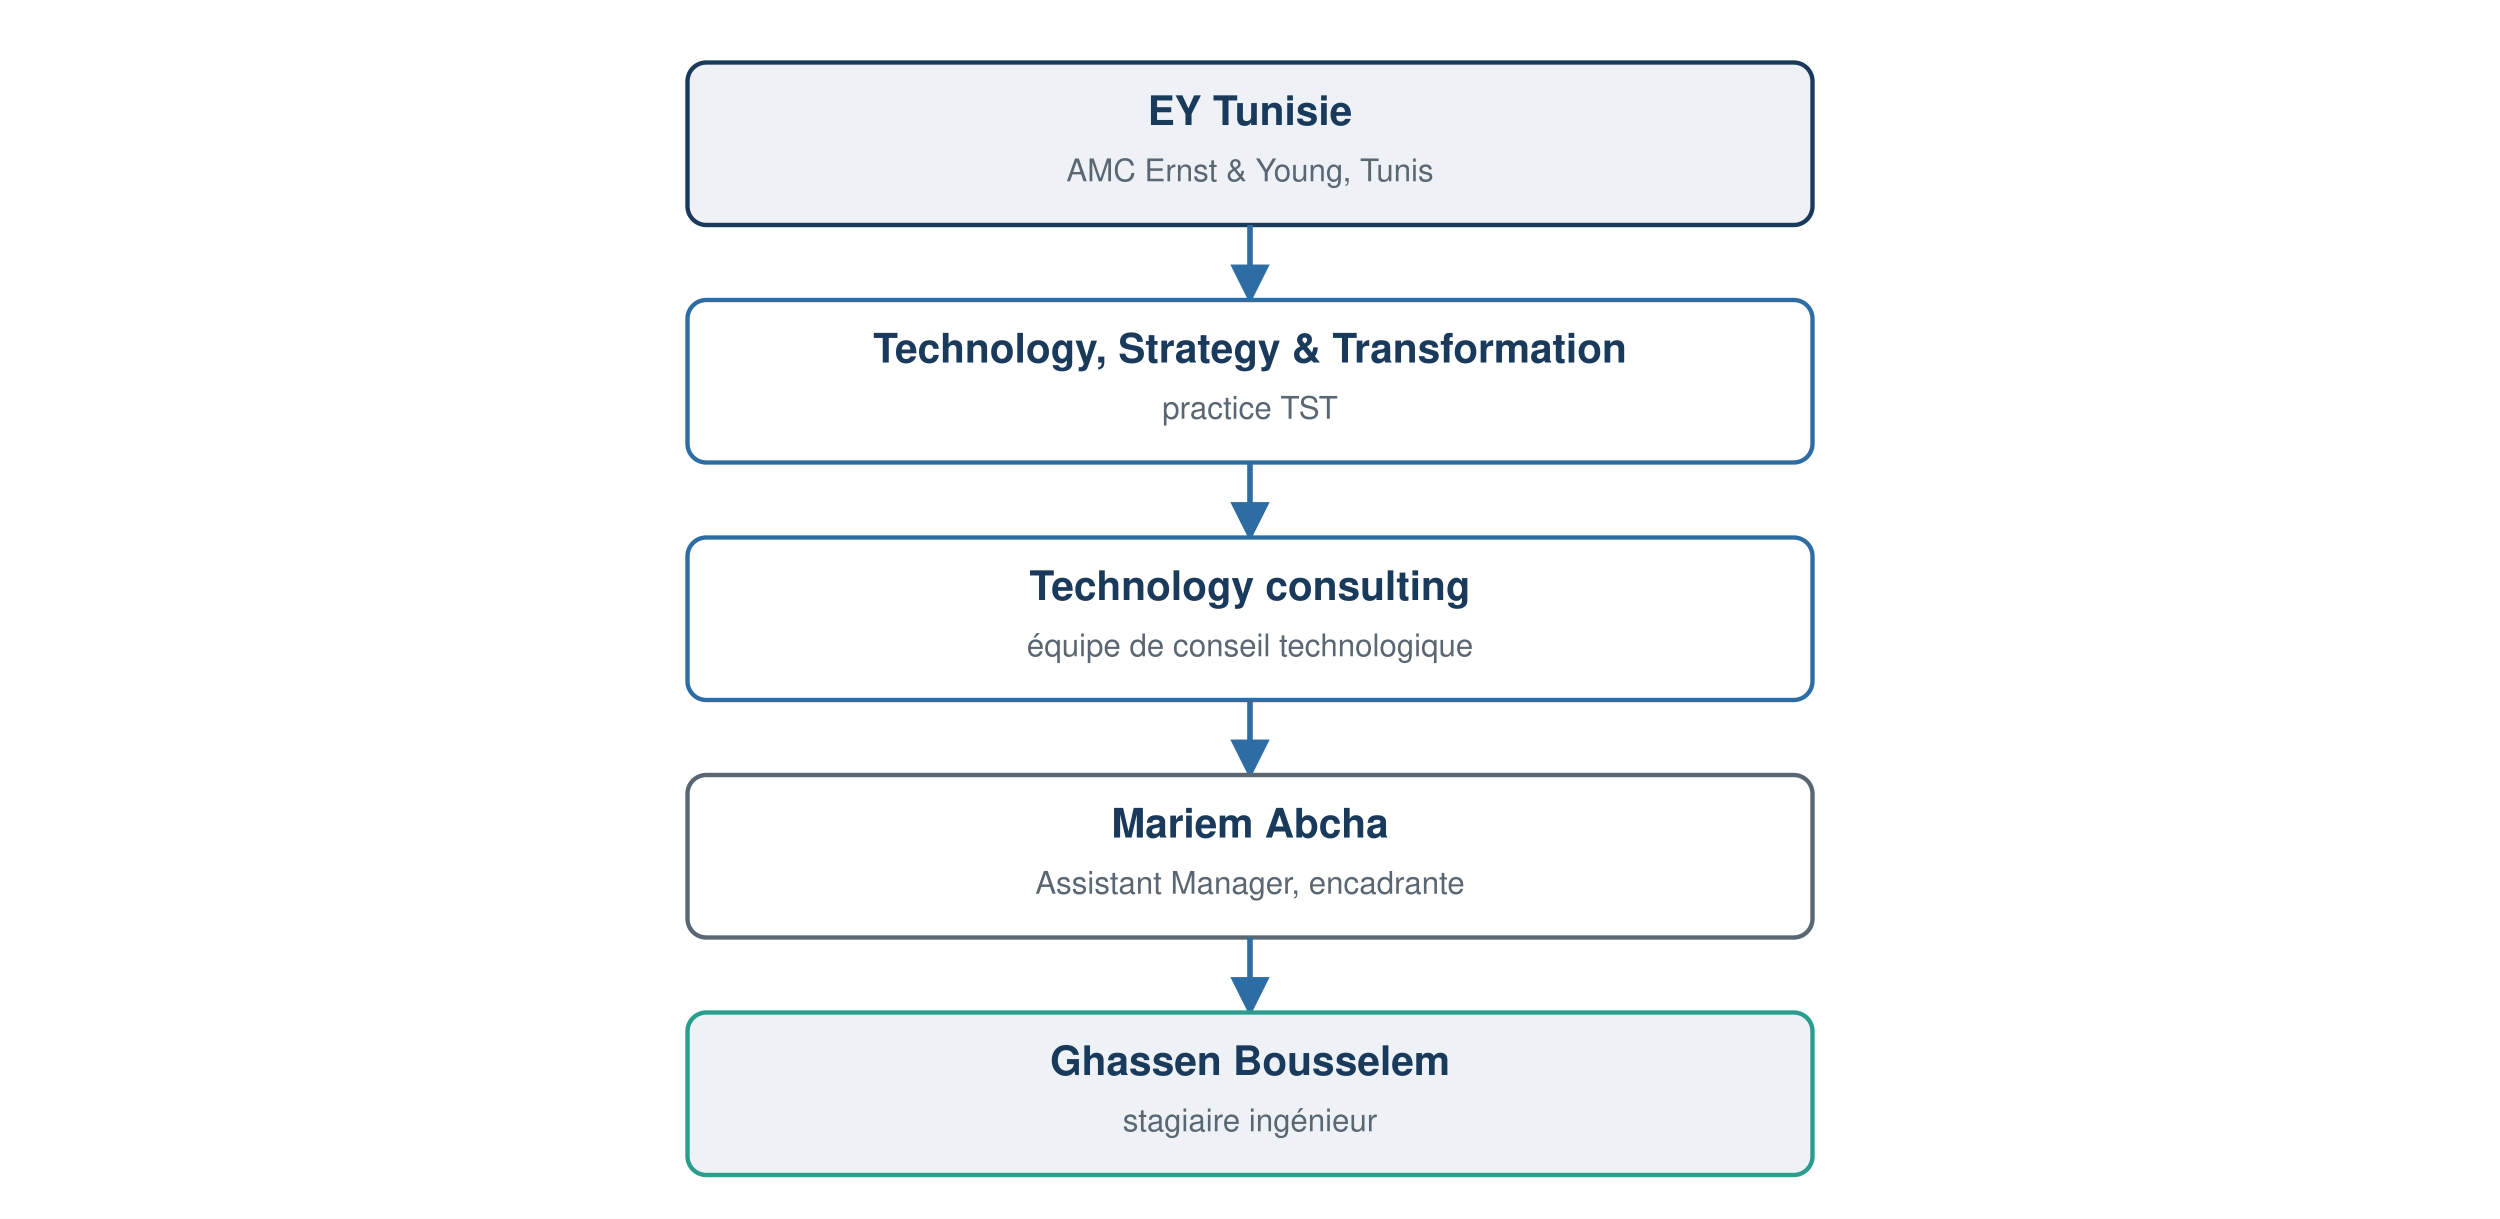
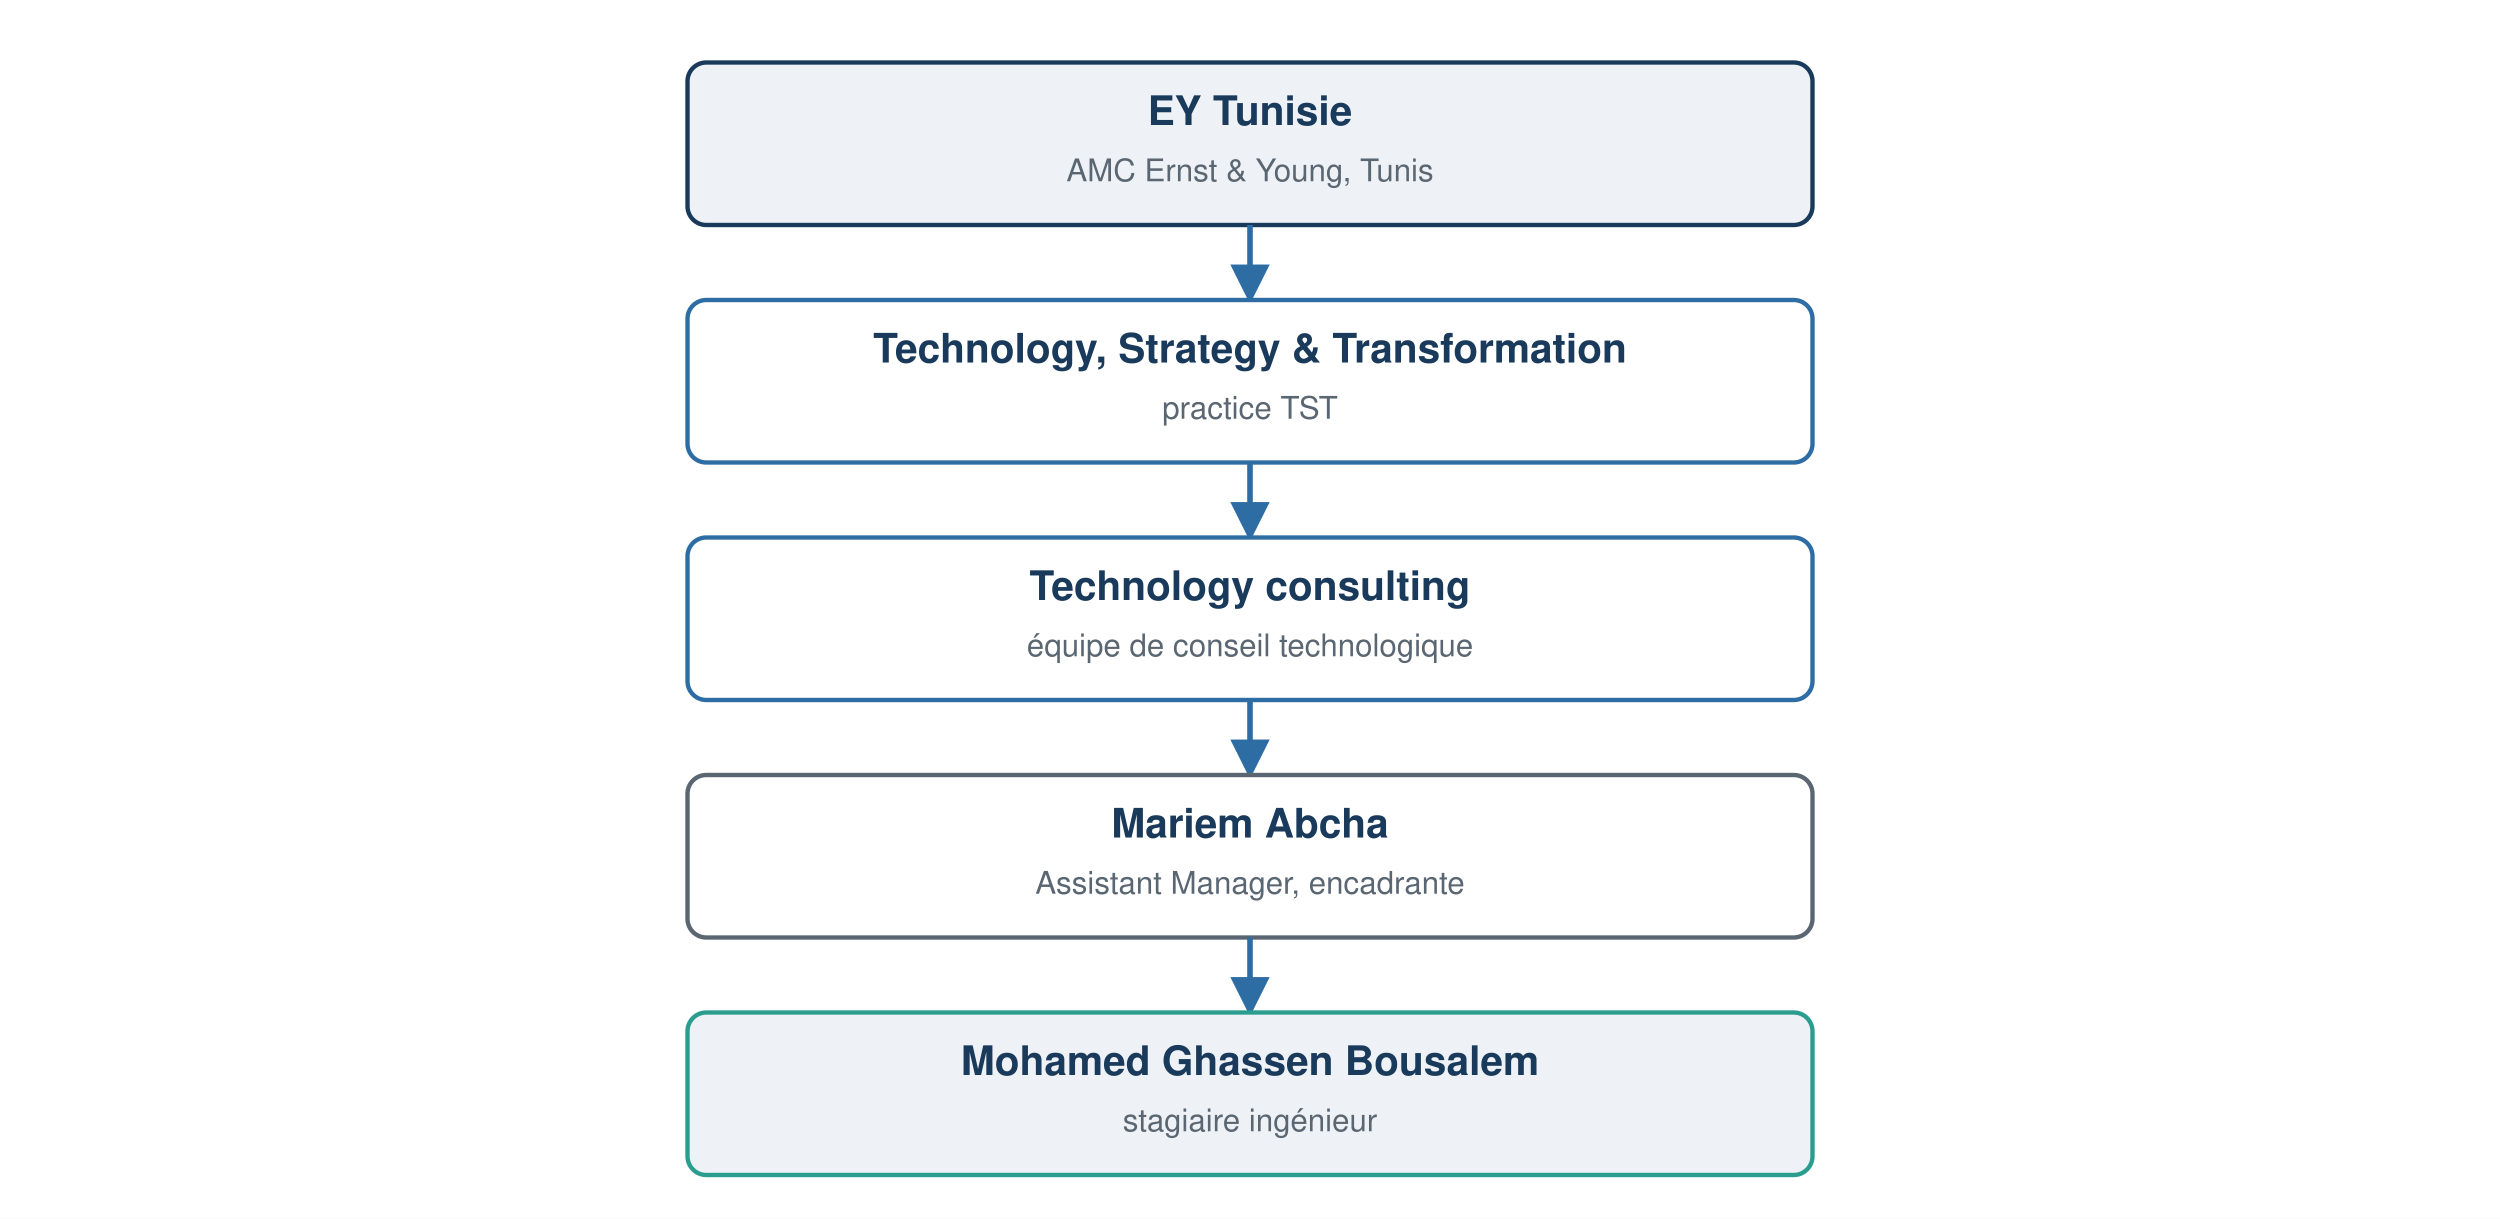
<svg xmlns="http://www.w3.org/2000/svg" width="800" height="390" viewBox="0 0 800 390" font-family="Helvetica, Arial, sans-serif">
  <rect width="800" height="390" fill="white" />
  <defs>
    <marker id="a" viewBox="0 0 10 10" refX="9" refY="5" markerWidth="7" markerHeight="7" orient="auto-start-reverse">
      <path d="M 0 0 L 10 5 L 0 10 z" fill="#2e6da4" />
    </marker>
  </defs>
  <rect x="220" y="20" width="360" height="52" rx="6" fill="#eef2f6" stroke="#1a3a5c" stroke-width="1.4" />
  <text x="400.0" y="40.0" text-anchor="middle" font-size="13" font-weight="bold" fill="#1a3a5c">EY Tunisie</text>
  <text x="400.0" y="58.0" text-anchor="middle" font-size="10" fill="#5a6672">AMC Ernst &amp; Young, Tunis</text>
  <line x1="400" y1="72" x2="400" y2="96" stroke="#2e6da4" stroke-width="1.8" marker-end="url(#a)" />
  <rect x="220" y="96" width="360" height="52" rx="6" fill="white" stroke="#2e6da4" stroke-width="1.4" />
  <text x="400.0" y="116.0" text-anchor="middle" font-size="13" font-weight="bold" fill="#1a3a5c">Technology, Strategy &amp; Transformation</text>
  <text x="400.0" y="134.0" text-anchor="middle" font-size="10" fill="#5a6672">practice TST</text>
  <line x1="400" y1="148" x2="400" y2="172" stroke="#2e6da4" stroke-width="1.8" marker-end="url(#a)" />
  <rect x="220" y="172" width="360" height="52" rx="6" fill="white" stroke="#2e6da4" stroke-width="1.4" />
  <text x="400.0" y="192.0" text-anchor="middle" font-size="13" font-weight="bold" fill="#1a3a5c">Technology consulting</text>
  <text x="400.0" y="210.0" text-anchor="middle" font-size="10" fill="#5a6672">équipe de conseil technologique</text>
  <line x1="400" y1="224" x2="400" y2="248" stroke="#2e6da4" stroke-width="1.8" marker-end="url(#a)" />
  <rect x="220" y="248" width="360" height="52" rx="6" fill="white" stroke="#5a6672" stroke-width="1.4" />
  <text x="400.0" y="268.0" text-anchor="middle" font-size="13" font-weight="bold" fill="#1a3a5c">Mariem Abcha</text>
  <text x="400.0" y="286.0" text-anchor="middle" font-size="10" fill="#5a6672">Assistant Manager, encadrante</text>
  <line x1="400" y1="300" x2="400" y2="324" stroke="#2e6da4" stroke-width="1.8" marker-end="url(#a)" />
  <rect x="220" y="324" width="360" height="52" rx="6" fill="#eef2f6" stroke="#2a9d8f" stroke-width="1.4" />
-   <text x="400.0" y="344.0" text-anchor="middle" font-size="13" font-weight="bold" fill="#1a3a5c">Ghassen Bousselem</text>
+   <text x="400.0" y="344.0" text-anchor="middle" font-size="13" font-weight="bold" fill="#1a3a5c">Mohamed Ghassen Bousalem</text>
  <text x="400.0" y="362.0" text-anchor="middle" font-size="10" fill="#5a6672">stagiaire ingénieur</text>
</svg>
